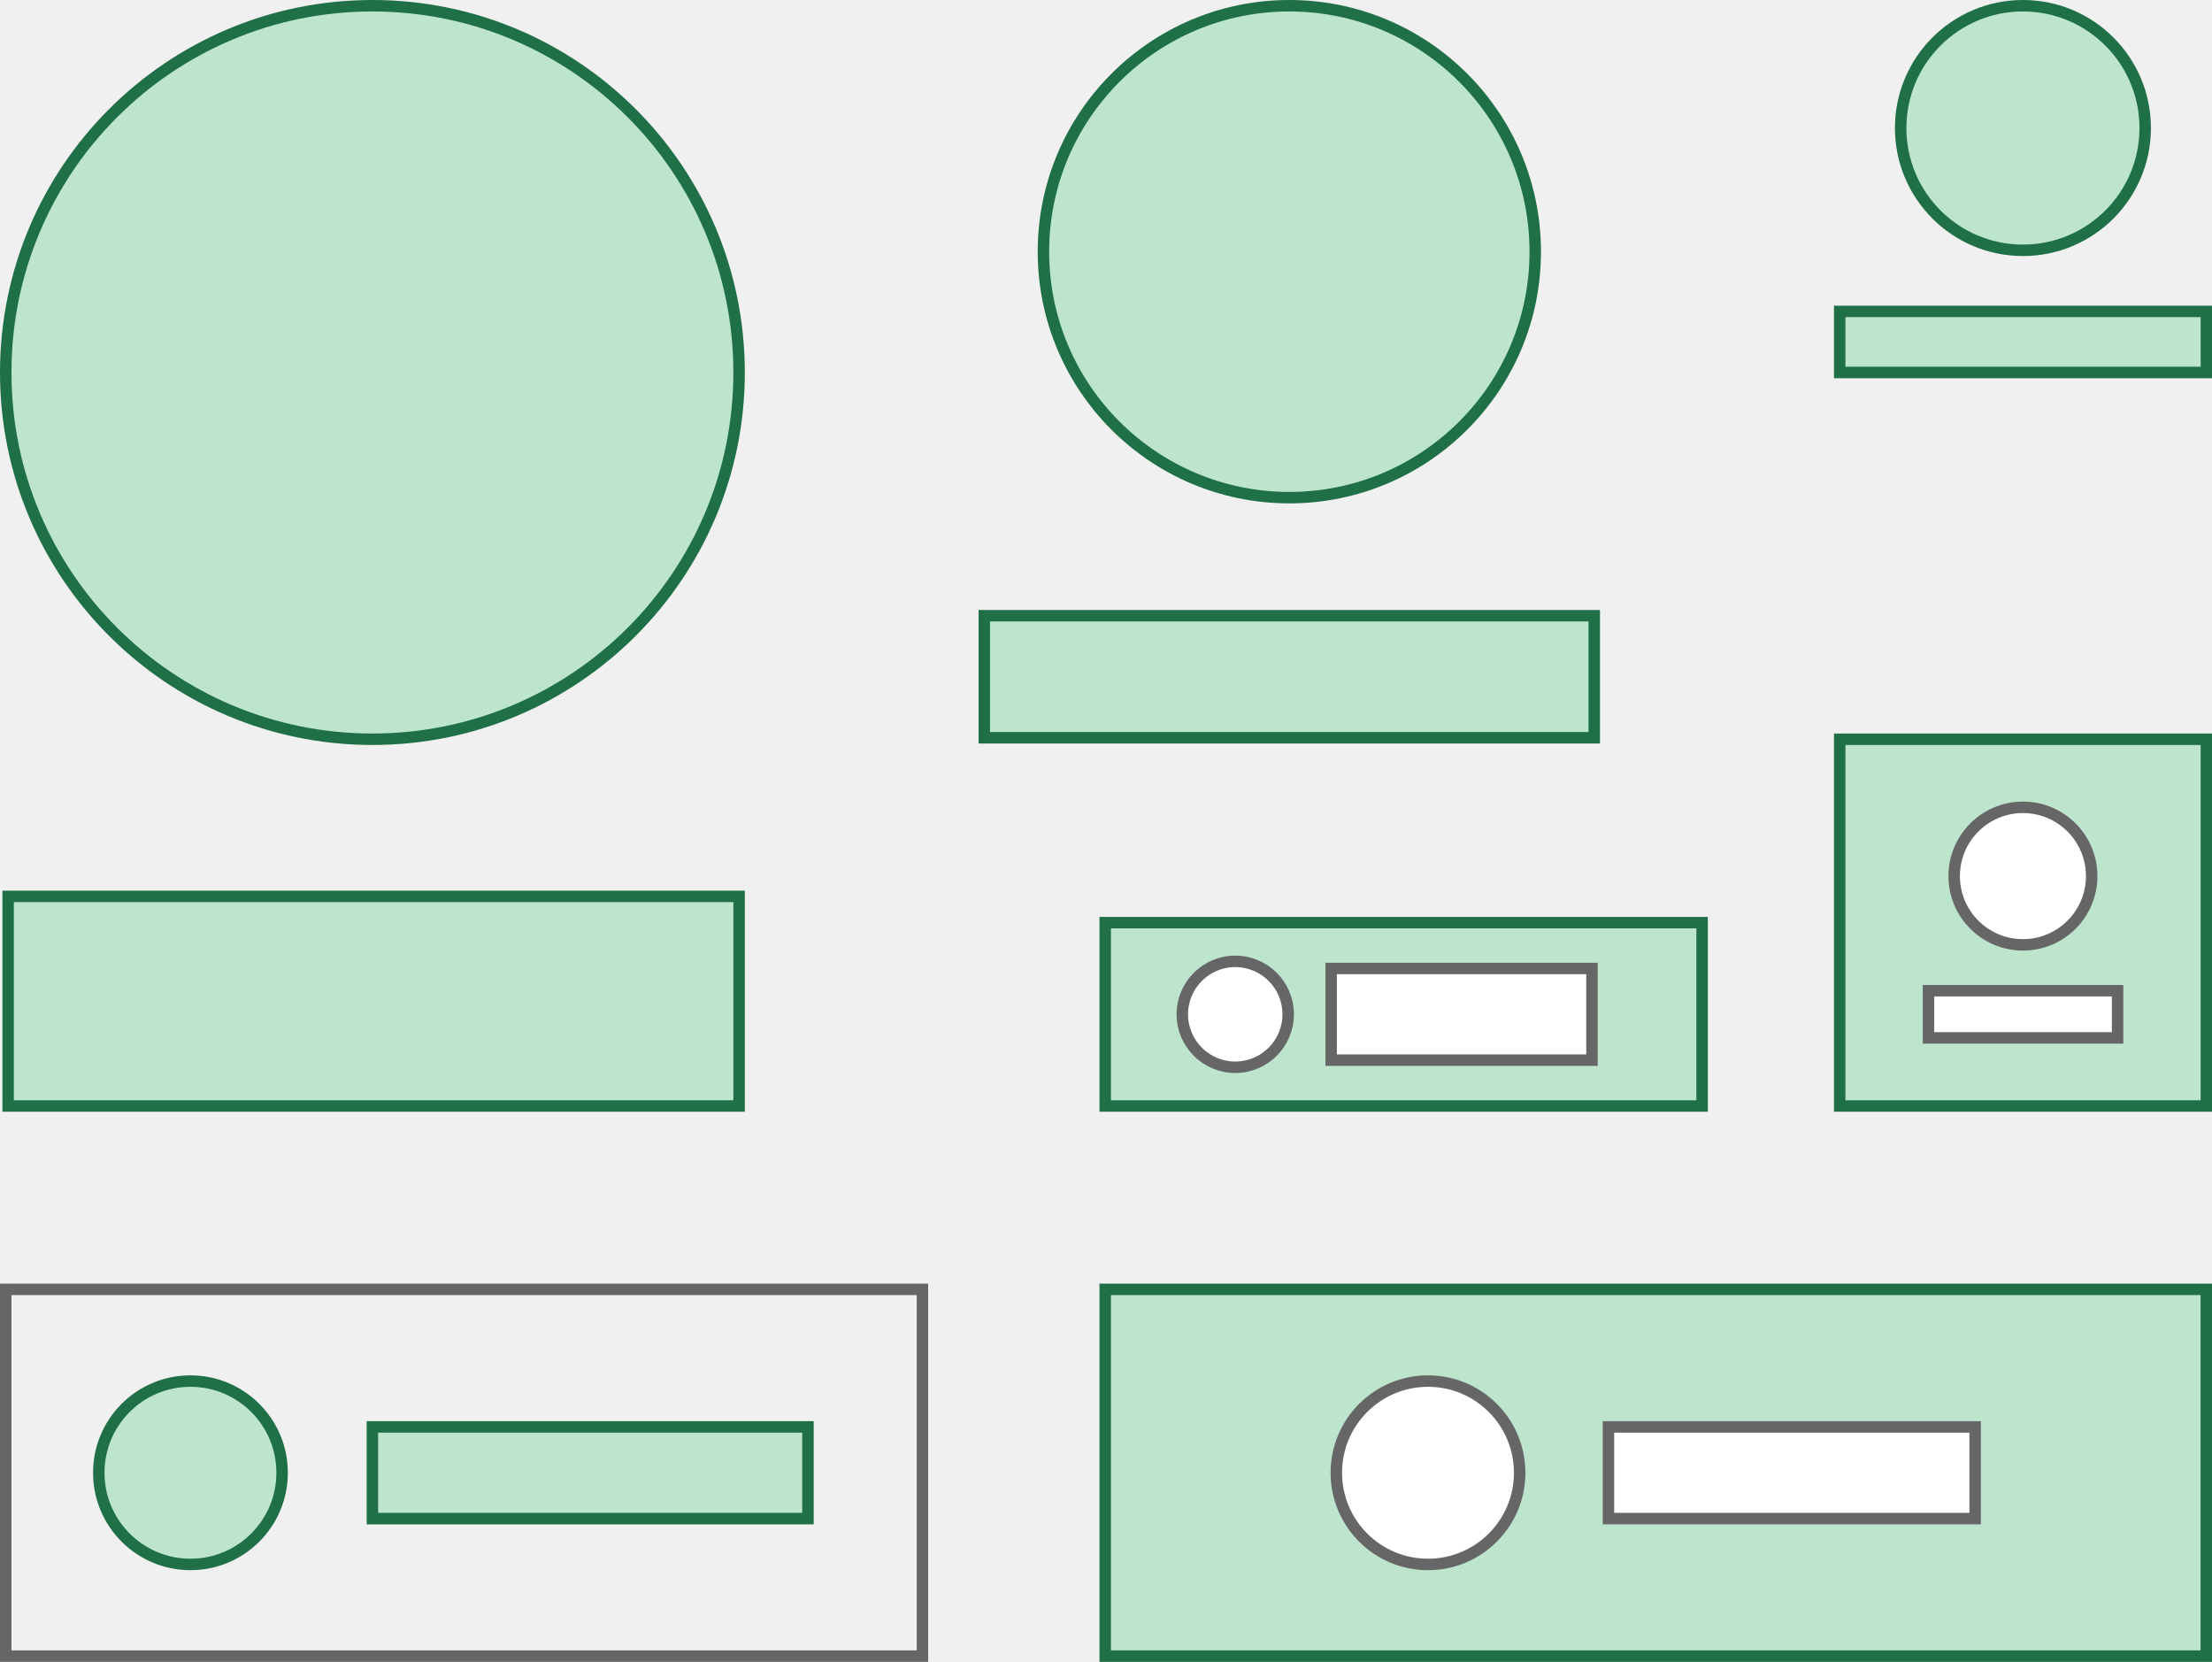
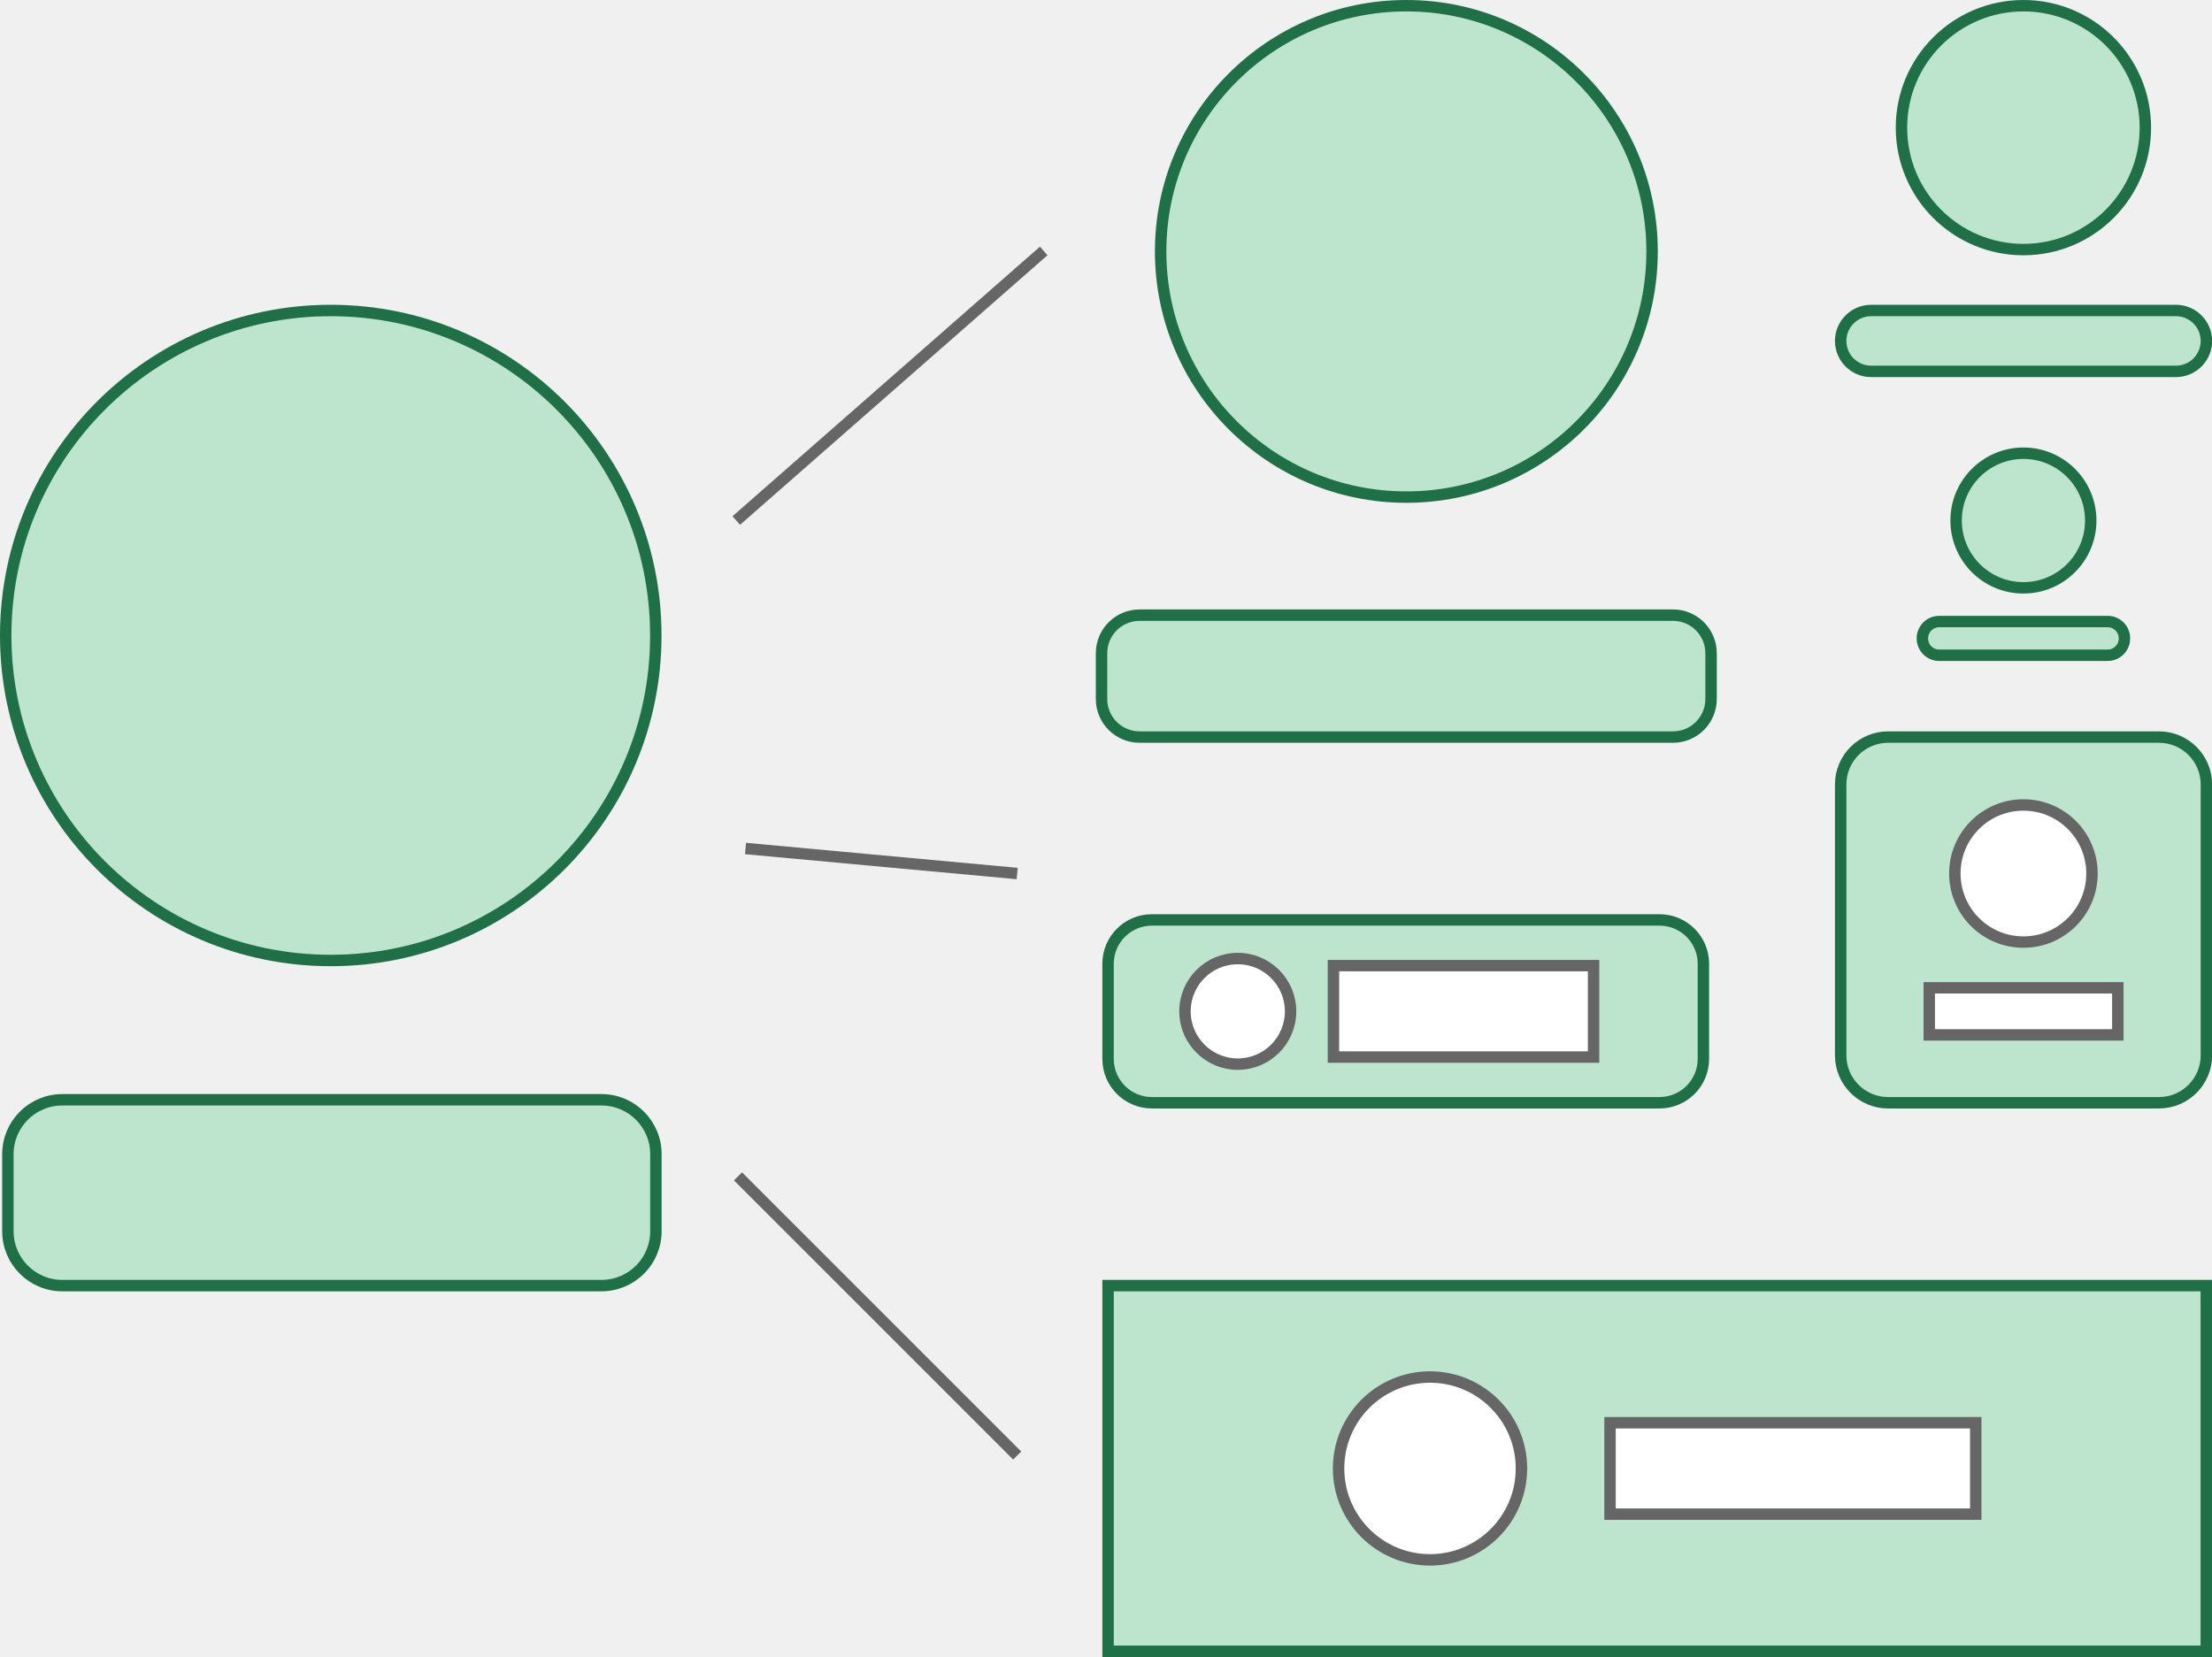
- <svg xmlns="http://www.w3.org/2000/svg" viewBox="0 0 193.04 145">
+ <svg xmlns="http://www.w3.org/2000/svg" viewBox="0 0 193.54 145">
  <defs>
-     <style>.cls-1{fill:#bde5cd;stroke:#1f7047;}.cls-1,.cls-2,.cls-3{stroke-miterlimit:10;}.cls-2{fill:none;}.cls-2,.cls-3{stroke:#666;}.cls-3{fill:#fff;}</style>
+     <style>.cls-1{fill:#bde5cd;stroke:#1f7047;}.cls-1,.cls-2,.cls-3{stroke-miterlimit:10;}.cls-2{fill:#fff;}.cls-2,.cls-3{stroke:#666;}.cls-3{fill:none;}</style>
  </defs>
  <g id="Camada_2" data-name="Camada 2">
    <g id="Camada_1-2" data-name="Camada 1">
-       <rect class="cls-1" x="96.46" y="112.5" width="96.09" height="32" transform="translate(289 257) rotate(180)" />
-       <rect class="cls-1" x="160.54" y="64.5" width="32" height="32" transform="translate(353.09 161) rotate(180)" />
-       <rect class="cls-1" x="96.46" y="80.5" width="52.09" height="16" transform="translate(245 177) rotate(180)" />
-       <rect class="cls-2" x="0.5" y="112.5" width="80" height="32" transform="translate(81 257) rotate(180)" />
-       <rect class="cls-1" x="85.91" y="53.73" width="53.23" height="10.65" transform="translate(225.04 118.1) rotate(180)" />
-       <circle class="cls-1" cx="112.52" cy="21.96" r="21.46" />
-       <rect class="cls-1" x="0.71" y="78.21" width="63.79" height="18.29" transform="translate(65.21 174.71) rotate(180)" />
-       <circle class="cls-1" cx="32.5" cy="32.5" r="32" />
-       <rect class="cls-1" x="160.54" y="27.17" width="32" height="5.33" transform="translate(353.09 59.67) rotate(180)" />
-       <circle class="cls-1" cx="176.54" cy="11.17" r="10.67" />
-       <rect class="cls-1" x="32.5" y="124.5" width="38.01" height="8" transform="translate(103.01 257) rotate(180)" />
-       <circle class="cls-1" cx="16.62" cy="128.5" r="8" />
-       <rect class="cls-3" x="140.38" y="124.5" width="32" height="8" transform="translate(312.75 257) rotate(180)" />
-       <circle class="cls-3" cx="124.62" cy="128.5" r="8" />
-       <rect class="cls-3" x="116.17" y="84.5" width="22.76" height="8" transform="translate(255.1 177) rotate(180)" />
-       <circle class="cls-3" cx="107.8" cy="88.5" r="4.62" />
-       <rect class="cls-3" x="168.29" y="86.44" width="16.5" height="4.12" transform="translate(353.09 177) rotate(180)" />
-       <circle class="cls-3" cx="176.54" cy="76.44" r="6" />
+       <rect class="cls-1" x="96.96" y="112.5" width="96.09" height="32" transform="translate(290 257) rotate(180)" />
+       <rect class="cls-1" x="161.04" y="64.5" width="32" height="32" rx="4.15" transform="translate(354.09 161) rotate(180)" />
+       <rect class="cls-1" x="96.96" y="80.5" width="52.09" height="16" rx="3.84" transform="translate(246 177) rotate(180)" />
+       <rect class="cls-1" x="96.39" y="53.83" width="53.33" height="10.67" rx="3.33" transform="translate(246.1 118.33) rotate(180)" />
+       <circle class="cls-1" cx="123.05" cy="22" r="21.5" />
+       <rect class="cls-1" x="0.68" y="96.24" width="56.7" height="16.26" rx="4.76" transform="translate(58.07 208.74) rotate(180)" />
+       <circle class="cls-1" cx="28.94" cy="55.61" r="28.44" />
+       <rect class="cls-1" x="161.04" y="27.17" width="32" height="5.33" rx="2.67" transform="translate(354.09 59.67) rotate(180)" />
+       <circle class="cls-1" cx="177.04" cy="11.17" r="10.67" />
+       <rect class="cls-1" x="168.21" y="54.39" width="17.68" height="2.95" rx="1.47" transform="translate(354.09 111.73) rotate(-180)" />
+       <circle class="cls-1" cx="177.04" cy="45.55" r="5.89" />
+       <rect class="cls-2" x="140.88" y="124.5" width="32" height="8" transform="translate(313.75 257) rotate(180)" />
+       <circle class="cls-2" cx="125.12" cy="128.5" r="8" />
+       <rect class="cls-2" x="116.67" y="84.5" width="22.76" height="8" transform="translate(256.1 177) rotate(180)" />
+       <circle class="cls-2" cx="108.3" cy="88.5" r="4.62" />
+       <rect class="cls-2" x="168.79" y="86.44" width="16.5" height="4.12" transform="translate(354.09 177) rotate(180)" />
+       <circle class="cls-2" cx="177.04" cy="76.44" r="6" />
+       <line class="cls-2" x1="64.42" y1="45.55" x2="91.32" y2="21.96" />
+       <line class="cls-3" x1="64.57" y1="102.94" x2="89" y2="127.37" />
+       <line class="cls-3" x1="65.23" y1="74.25" x2="89" y2="76.44" />
    </g>
  </g>
</svg>
